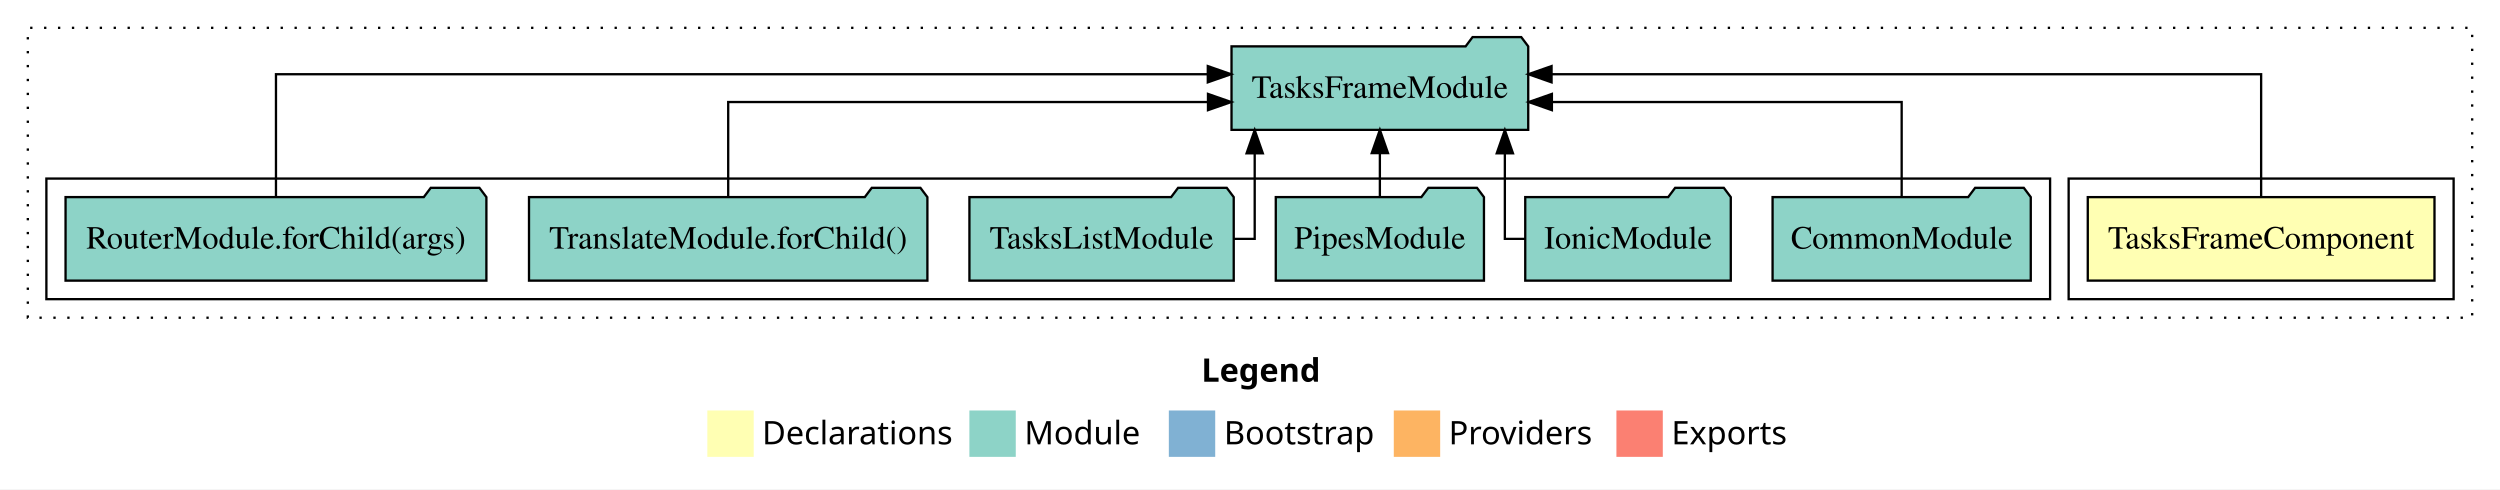
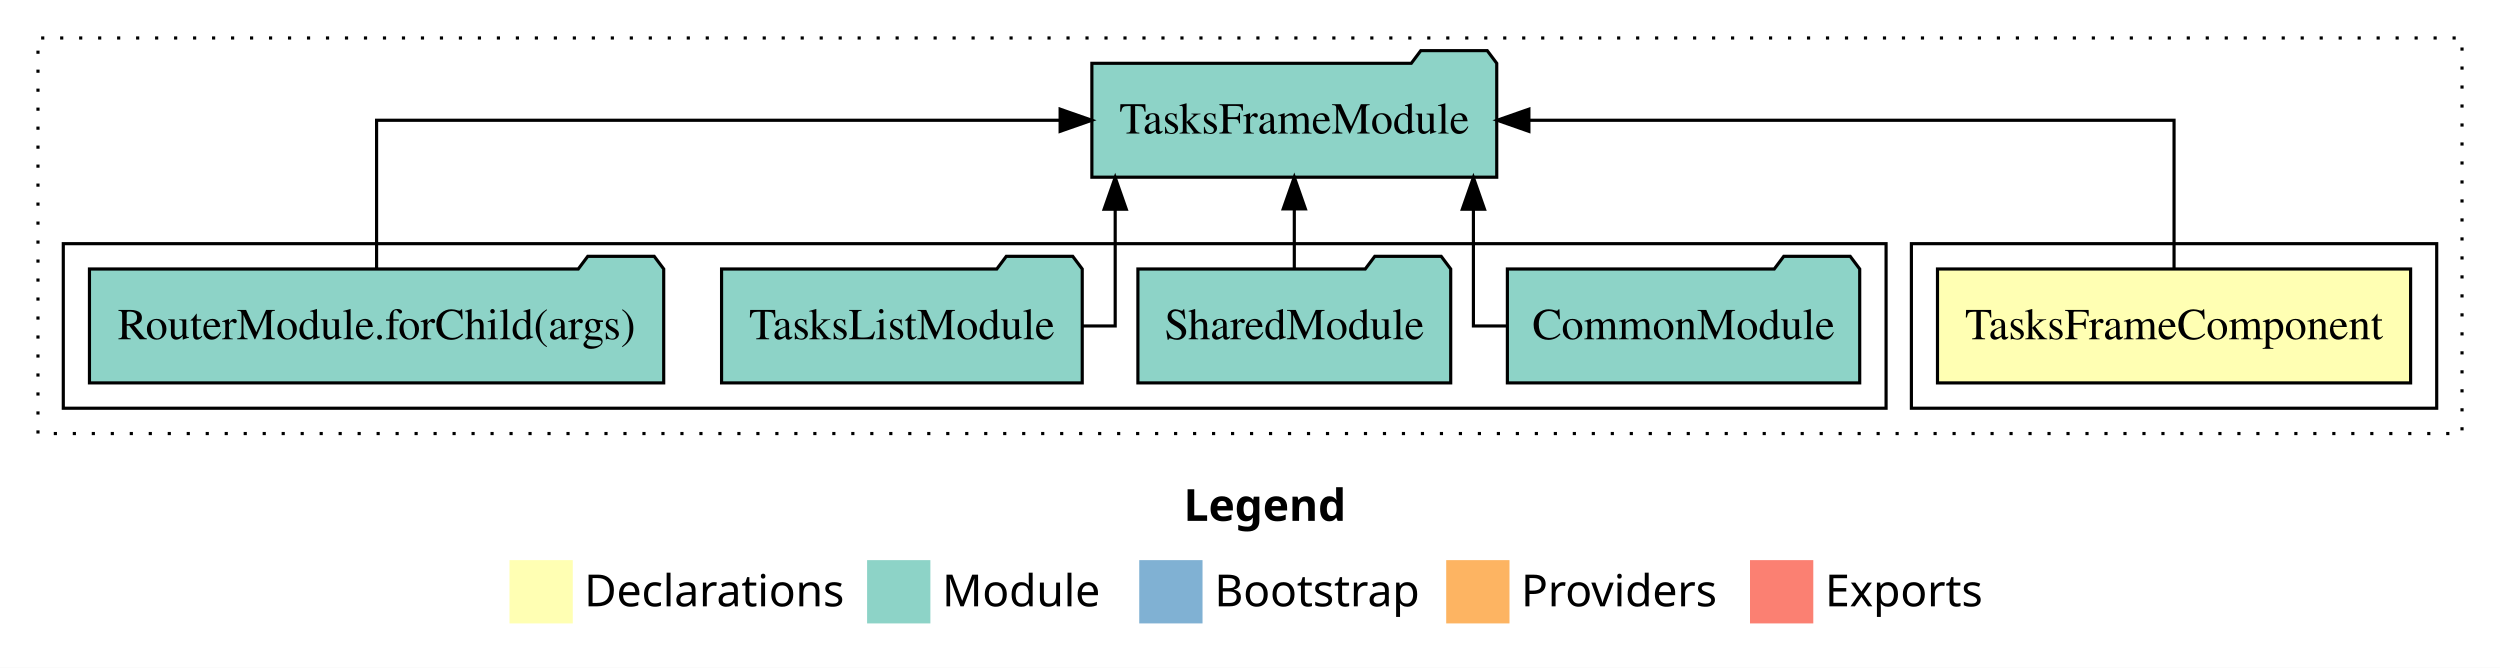
- <svg xmlns="http://www.w3.org/2000/svg" width="1078pt" height="211pt" viewBox="0.00 0.00 1078.00 211.00">
+ <svg xmlns="http://www.w3.org/2000/svg" width="790pt" height="211pt" viewBox="0.00 0.00 790.00 211.00">
  <g id="graph0" class="graph" transform="scale(1 1) rotate(0) translate(4 207)">
-     <polygon fill="#ffffff" stroke="transparent" points="-4,4 -4,-207 1074,-207 1074,4 -4,4" />
-     <text text-anchor="start" x="514.009" y="-42.4" font-family="sans-serif" font-weight="bold" font-size="14.00" fill="#000000">Legend</text>
-     <polygon fill="#ffffb3" stroke="transparent" points="301,-10 301,-30 321,-30 321,-10 301,-10" />
-     <text text-anchor="start" x="324.629" y="-15.4" font-family="sans-serif" font-size="14.00" fill="#000000">  Declarations</text>
-     <polygon fill="#8dd3c7" stroke="transparent" points="414,-10 414,-30 434,-30 434,-10 414,-10" />
-     <text text-anchor="start" x="437.725" y="-15.4" font-family="sans-serif" font-size="14.00" fill="#000000">  Module</text>
-     <polygon fill="#80b1d3" stroke="transparent" points="500,-10 500,-30 520,-30 520,-10 500,-10" />
-     <text text-anchor="start" x="523.781" y="-15.4" font-family="sans-serif" font-size="14.00" fill="#000000">  Bootstrap</text>
-     <polygon fill="#fdb462" stroke="transparent" points="597,-10 597,-30 617,-30 617,-10 597,-10" />
-     <text text-anchor="start" x="620.673" y="-15.4" font-family="sans-serif" font-size="14.00" fill="#000000">  Providers</text>
-     <polygon fill="#fb8072" stroke="transparent" points="693,-10 693,-30 713,-30 713,-10 693,-10" />
-     <text text-anchor="start" x="716.726" y="-15.4" font-family="sans-serif" font-size="14.00" fill="#000000">  Exports</text>
+     <polygon fill="#ffffff" stroke="transparent" points="-4,4 -4,-207 786,-207 786,4 -4,4" />
+     <text text-anchor="start" x="370.009" y="-42.4" font-family="sans-serif" font-weight="bold" font-size="14.00" fill="#000000">Legend</text>
+     <polygon fill="#ffffb3" stroke="transparent" points="157,-10 157,-30 177,-30 177,-10 157,-10" />
+     <text text-anchor="start" x="180.629" y="-15.4" font-family="sans-serif" font-size="14.00" fill="#000000">  Declarations</text>
+     <polygon fill="#8dd3c7" stroke="transparent" points="270,-10 270,-30 290,-30 290,-10 270,-10" />
+     <text text-anchor="start" x="293.725" y="-15.4" font-family="sans-serif" font-size="14.00" fill="#000000">  Module</text>
+     <polygon fill="#80b1d3" stroke="transparent" points="356,-10 356,-30 376,-30 376,-10 356,-10" />
+     <text text-anchor="start" x="379.781" y="-15.4" font-family="sans-serif" font-size="14.00" fill="#000000">  Bootstrap</text>
+     <polygon fill="#fdb462" stroke="transparent" points="453,-10 453,-30 473,-30 473,-10 453,-10" />
+     <text text-anchor="start" x="476.673" y="-15.4" font-family="sans-serif" font-size="14.00" fill="#000000">  Providers</text>
+     <polygon fill="#fb8072" stroke="transparent" points="549,-10 549,-30 569,-30 569,-10 549,-10" />
+     <text text-anchor="start" x="572.726" y="-15.4" font-family="sans-serif" font-size="14.00" fill="#000000">  Exports</text>
    <g id="clust1" class="cluster">
-       <polygon fill="none" stroke="#000000" stroke-dasharray="1,5" points="8,-70 8,-195 1062,-195 1062,-70 8,-70" />
+       <polygon fill="none" stroke="#000000" stroke-dasharray="1,5" points="8,-70 8,-195 774,-195 774,-70 8,-70" />
    </g>
    <g id="clust2" class="cluster">
-       <polygon fill="none" stroke="#000000" points="888,-78 888,-130 1054,-130 1054,-78 888,-78" />
+       <polygon fill="none" stroke="#000000" points="600,-78 600,-130 766,-130 766,-78 600,-78" />
    </g>
    <g id="clust4" class="cluster">
-       <polygon fill="none" stroke="#000000" points="16,-78 16,-130 880,-130 880,-78 16,-78" />
+       <polygon fill="none" stroke="#000000" points="16,-78 16,-130 592,-130 592,-78 16,-78" />
    </g>
    <g id="node1" class="node">
-       <polygon fill="#ffffb3" stroke="#000000" points="1045.752,-122 896.248,-122 896.248,-86 1045.752,-86 1045.752,-122" />
-       <text text-anchor="middle" x="971" y="-99.8" font-family="Times,serif" font-size="14.00" fill="#000000">TasksFrameComponent</text>
+       <polygon fill="#ffffb3" stroke="#000000" points="757.752,-122 608.248,-122 608.248,-86 757.752,-86 757.752,-122" />
+       <text text-anchor="middle" x="683" y="-99.8" font-family="Times,serif" font-size="14.00" fill="#000000">TasksFrameComponent</text>
    </g>
    <g id="node2" class="node">
-       <polygon fill="#8dd3c7" stroke="#000000" points="654.969,-187 651.969,-191 630.969,-191 627.969,-187 527.031,-187 527.031,-151 654.969,-151 654.969,-187" />
-       <text text-anchor="middle" x="591" y="-164.8" font-family="Times,serif" font-size="14.00" fill="#000000">TasksFrameModule</text>
+       <polygon fill="#8dd3c7" stroke="#000000" points="468.969,-187 465.969,-191 444.969,-191 441.969,-187 341.031,-187 341.031,-151 468.969,-151 468.969,-187" />
+       <text text-anchor="middle" x="405" y="-164.8" font-family="Times,serif" font-size="14.00" fill="#000000">TasksFrameModule</text>
    </g>
    <g id="edge1" class="edge">
-       <path fill="none" stroke="#000000" d="M971,-122.284C971,-143.321 971,-175 971,-175 971,-175 665.032,-175 665.032,-175" />
-       <polygon fill="#000000" stroke="#000000" points="665.032,-171.5 655.032,-175 665.032,-178.5 665.032,-171.5" />
+       <path fill="none" stroke="#000000" d="M683,-122.106C683,-141.339 683,-169 683,-169 683,-169 479.128,-169 479.128,-169" />
+       <polygon fill="#000000" stroke="#000000" points="479.128,-165.5 469.128,-169 479.128,-172.5 479.128,-165.5" />
    </g>
    <g id="node3" class="node">
-       <polygon fill="#8dd3c7" stroke="#000000" points="871.668,-122 868.668,-126 847.668,-126 844.668,-122 760.332,-122 760.332,-86 871.668,-86 871.668,-122" />
-       <text text-anchor="middle" x="816" y="-99.8" font-family="Times,serif" font-size="14.00" fill="#000000">CommonModule</text>
+       <polygon fill="#8dd3c7" stroke="#000000" points="583.668,-122 580.668,-126 559.668,-126 556.668,-122 472.332,-122 472.332,-86 583.668,-86 583.668,-122" />
+       <text text-anchor="middle" x="528" y="-99.8" font-family="Times,serif" font-size="14.00" fill="#000000">CommonModule</text>
    </g>
    <g id="edge2" class="edge">
-       <path fill="none" stroke="#000000" d="M816,-122.022C816,-139.373 816,-163 816,-163 816,-163 665.175,-163 665.175,-163" />
-       <polygon fill="#000000" stroke="#000000" points="665.175,-159.5 655.175,-163 665.175,-166.5 665.175,-159.5" />
+       <path fill="none" stroke="#000000" d="M472.267,-104C465.879,-104 461.598,-104 461.598,-104 461.598,-104 461.598,-140.894 461.598,-140.894" />
+       <polygon fill="#000000" stroke="#000000" points="458.098,-140.894 461.598,-150.894 465.098,-140.894 458.098,-140.894" />
    </g>
    <g id="node4" class="node">
-       <polygon fill="#8dd3c7" stroke="#000000" points="742.316,-122 739.316,-126 718.316,-126 715.316,-122 653.684,-122 653.684,-86 742.316,-86 742.316,-122" />
-       <text text-anchor="middle" x="698" y="-99.8" font-family="Times,serif" font-size="14.00" fill="#000000">IonicModule</text>
+       <polygon fill="#8dd3c7" stroke="#000000" points="454.423,-122 451.423,-126 430.423,-126 427.423,-122 355.577,-122 355.577,-86 454.423,-86 454.423,-122" />
+       <text text-anchor="middle" x="405" y="-99.8" font-family="Times,serif" font-size="14.00" fill="#000000">SharedModule</text>
    </g>
    <g id="edge3" class="edge">
-       <path fill="none" stroke="#000000" d="M653.661,-104C648.422,-104 644.892,-104 644.892,-104 644.892,-104 644.892,-140.894 644.892,-140.894" />
-       <polygon fill="#000000" stroke="#000000" points="641.392,-140.894 644.892,-150.894 648.392,-140.894 641.392,-140.894" />
+       <path fill="none" stroke="#000000" d="M405,-122.106C405,-122.106 405,-140.991 405,-140.991" />
+       <polygon fill="#000000" stroke="#000000" points="401.5,-140.991 405,-150.991 408.5,-140.991 401.5,-140.991" />
    </g>
    <g id="node5" class="node">
-       <polygon fill="#8dd3c7" stroke="#000000" points="635.882,-122 632.882,-126 611.882,-126 608.882,-122 546.118,-122 546.118,-86 635.882,-86 635.882,-122" />
-       <text text-anchor="middle" x="591" y="-99.8" font-family="Times,serif" font-size="14.00" fill="#000000">PipesModule</text>
+       <polygon fill="#8dd3c7" stroke="#000000" points="337.985,-122 334.985,-126 313.985,-126 310.985,-122 224.015,-122 224.015,-86 337.985,-86 337.985,-122" />
+       <text text-anchor="middle" x="281" y="-99.8" font-family="Times,serif" font-size="14.00" fill="#000000">TasksListModule</text>
    </g>
    <g id="edge4" class="edge">
-       <path fill="none" stroke="#000000" d="M591,-122.106C591,-122.106 591,-140.991 591,-140.991" />
-       <polygon fill="#000000" stroke="#000000" points="587.5,-140.991 591,-150.991 594.5,-140.991 587.5,-140.991" />
+       <path fill="none" stroke="#000000" d="M338.165,-104C344.32,-104 348.402,-104 348.402,-104 348.402,-104 348.402,-140.894 348.402,-140.894" />
+       <polygon fill="#000000" stroke="#000000" points="344.902,-140.894 348.402,-150.894 351.902,-140.894 344.902,-140.894" />
    </g>
    <g id="node6" class="node">
-       <polygon fill="#8dd3c7" stroke="#000000" points="527.985,-122 524.985,-126 503.985,-126 500.985,-122 414.015,-122 414.015,-86 527.985,-86 527.985,-122" />
-       <text text-anchor="middle" x="471" y="-99.8" font-family="Times,serif" font-size="14.00" fill="#000000">TasksListModule</text>
-     </g>
-     <g id="edge5" class="edge">
-       <path fill="none" stroke="#000000" d="M528.121,-104C533.519,-104 537.026,-104 537.026,-104 537.026,-104 537.026,-140.894 537.026,-140.894" />
-       <polygon fill="#000000" stroke="#000000" points="533.526,-140.894 537.026,-150.894 540.526,-140.894 533.526,-140.894" />
-     </g>
-     <g id="node7" class="node">
-       <polygon fill="#8dd3c7" stroke="#000000" points="395.893,-122 392.893,-126 371.893,-126 368.893,-122 224.107,-122 224.107,-86 395.893,-86 395.893,-122" />
-       <text text-anchor="middle" x="310" y="-99.8" font-family="Times,serif" font-size="14.00" fill="#000000">TranslateModule.forChild()</text>
-     </g>
-     <g id="edge6" class="edge">
-       <path fill="none" stroke="#000000" d="M310,-122.022C310,-139.373 310,-163 310,-163 310,-163 516.885,-163 516.885,-163" />
-       <polygon fill="#000000" stroke="#000000" points="516.885,-166.5 526.885,-163 516.885,-159.5 516.885,-166.5" />
-     </g>
-     <g id="node8" class="node">
      <polygon fill="#8dd3c7" stroke="#000000" points="205.732,-122 202.732,-126 181.732,-126 178.732,-122 24.268,-122 24.268,-86 205.732,-86 205.732,-122" />
      <text text-anchor="middle" x="115" y="-99.8" font-family="Times,serif" font-size="14.00" fill="#000000">RouterModule.forChild(args)</text>
    </g>
-     <g id="edge7" class="edge">
-       <path fill="none" stroke="#000000" d="M115,-122.284C115,-143.321 115,-175 115,-175 115,-175 516.804,-175 516.804,-175" />
-       <polygon fill="#000000" stroke="#000000" points="516.805,-178.5 526.804,-175 516.804,-171.5 516.805,-178.5" />
+     <g id="edge5" class="edge">
+       <path fill="none" stroke="#000000" d="M115,-122.106C115,-141.339 115,-169 115,-169 115,-169 330.999,-169 330.999,-169" />
+       <polygon fill="#000000" stroke="#000000" points="330.999,-172.5 340.999,-169 330.999,-165.5 330.999,-172.5" />
    </g>
  </g>
</svg>
